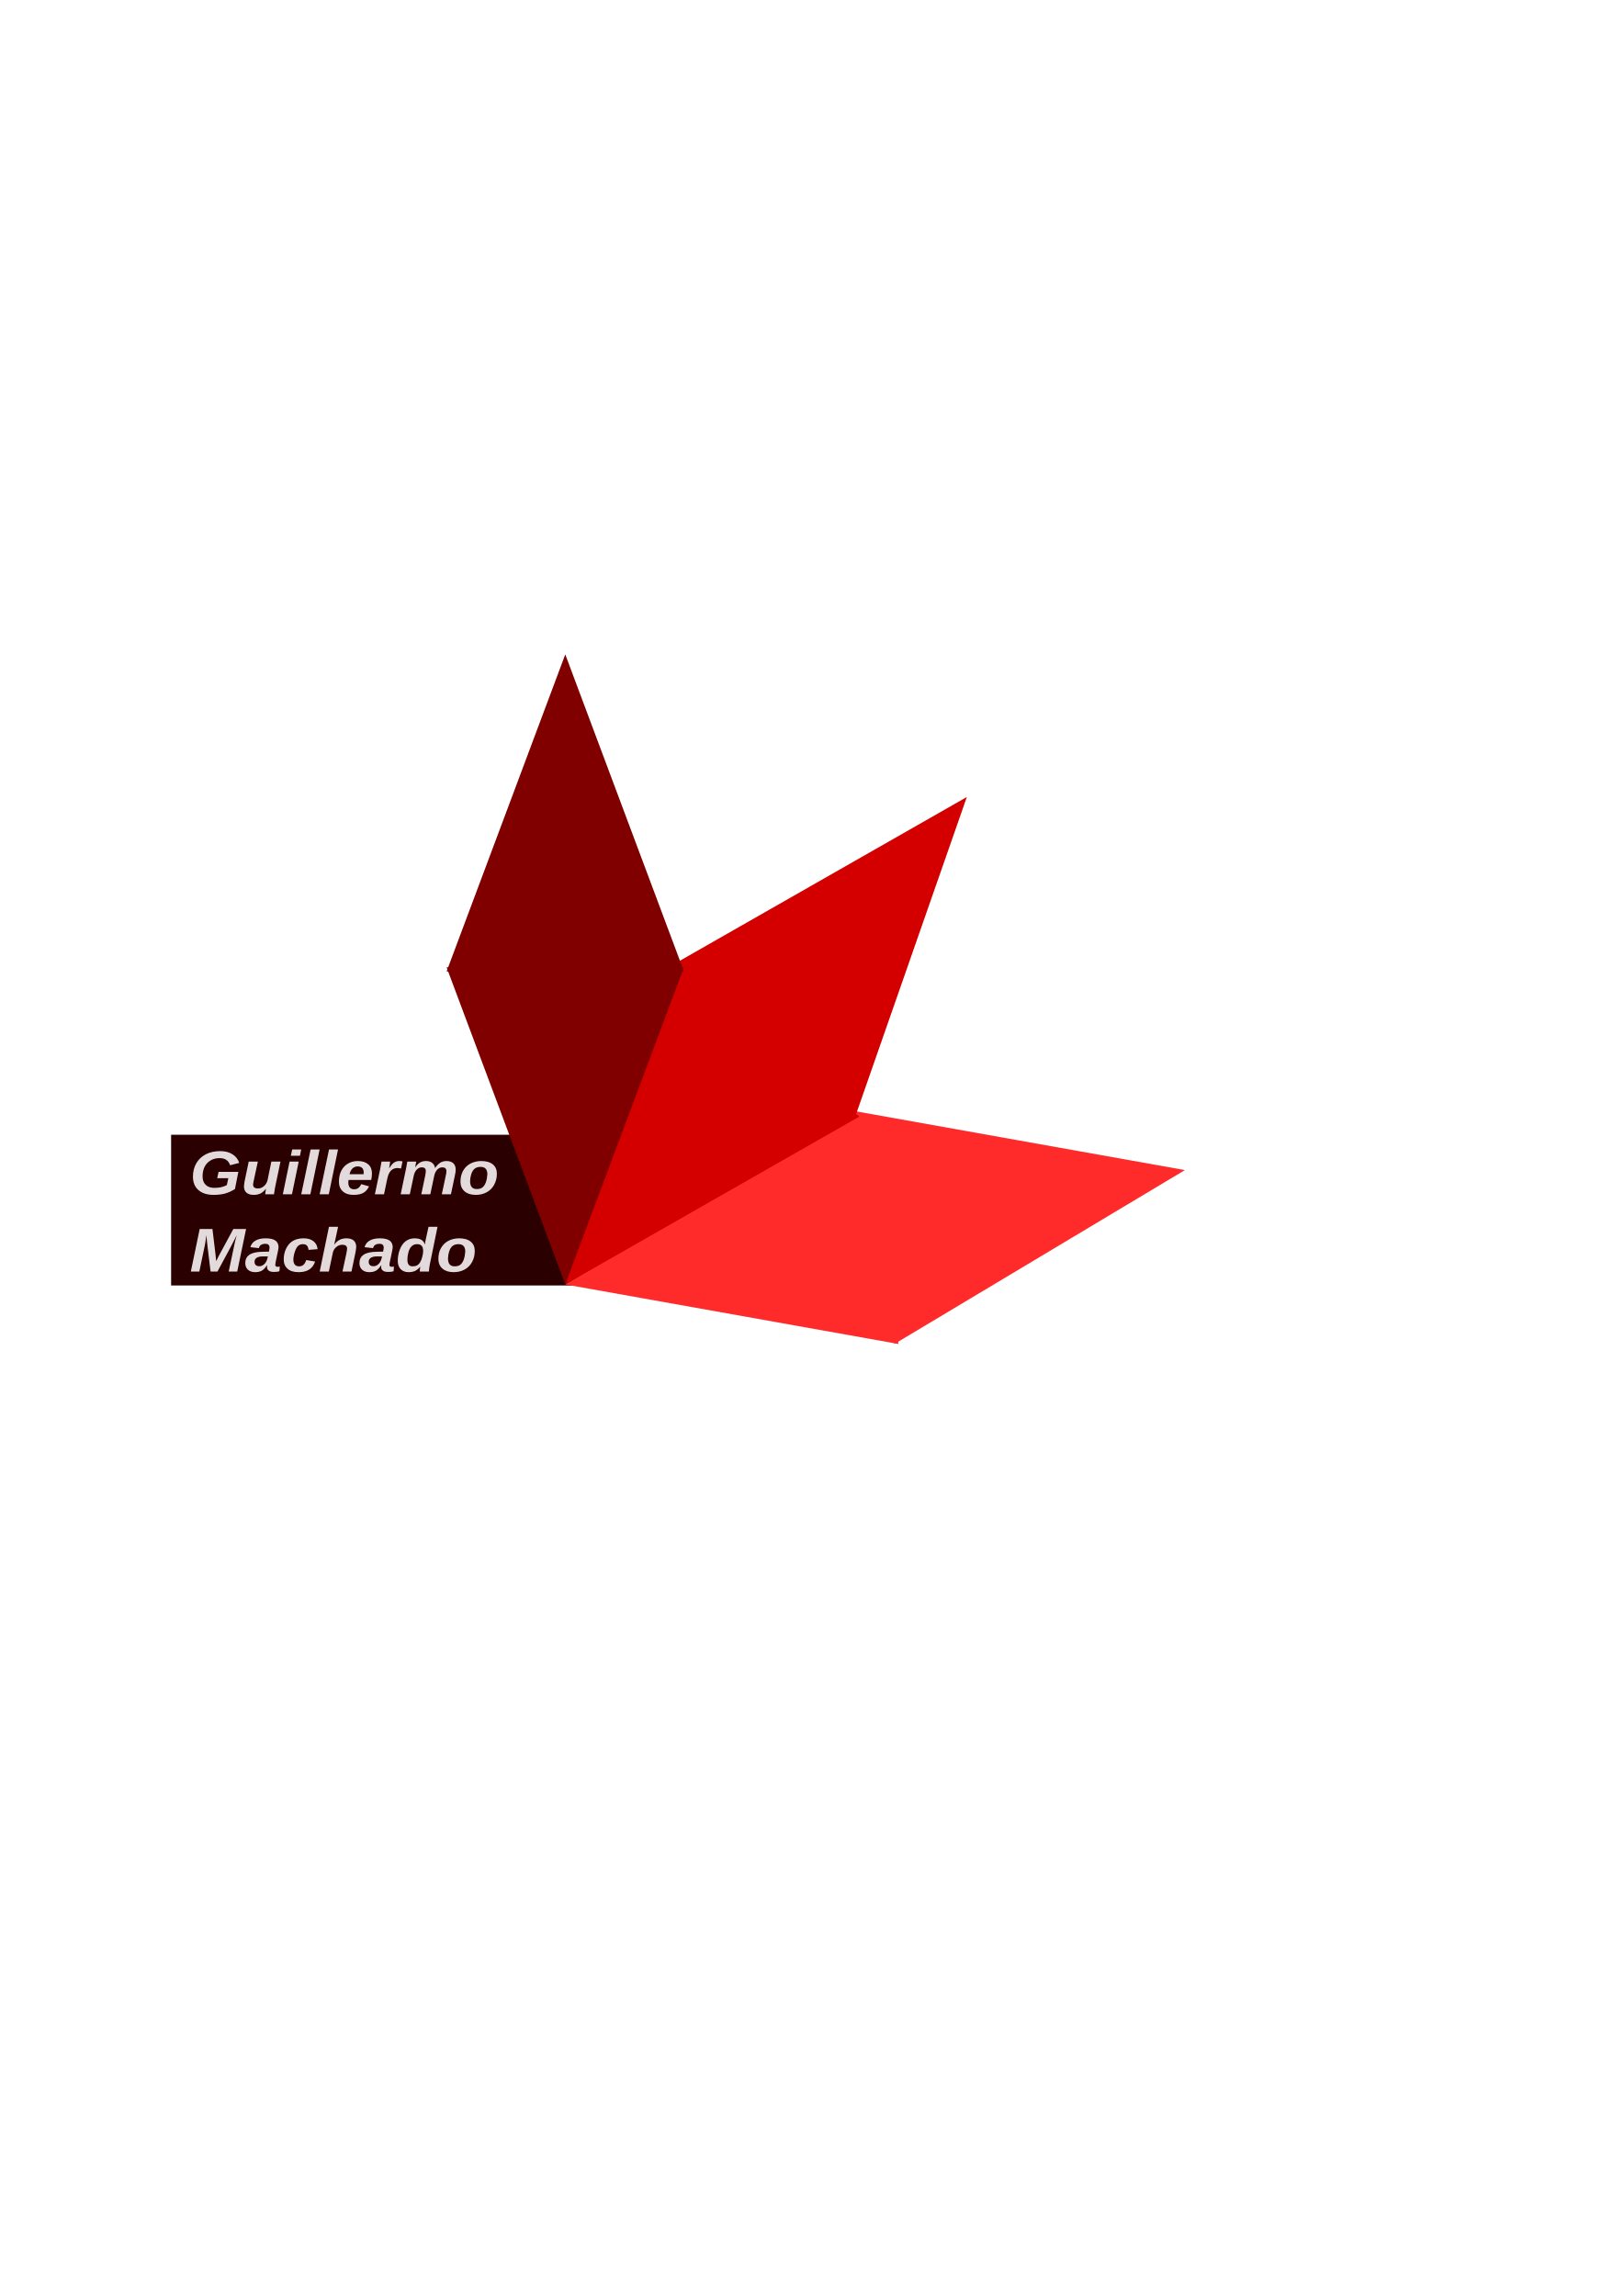
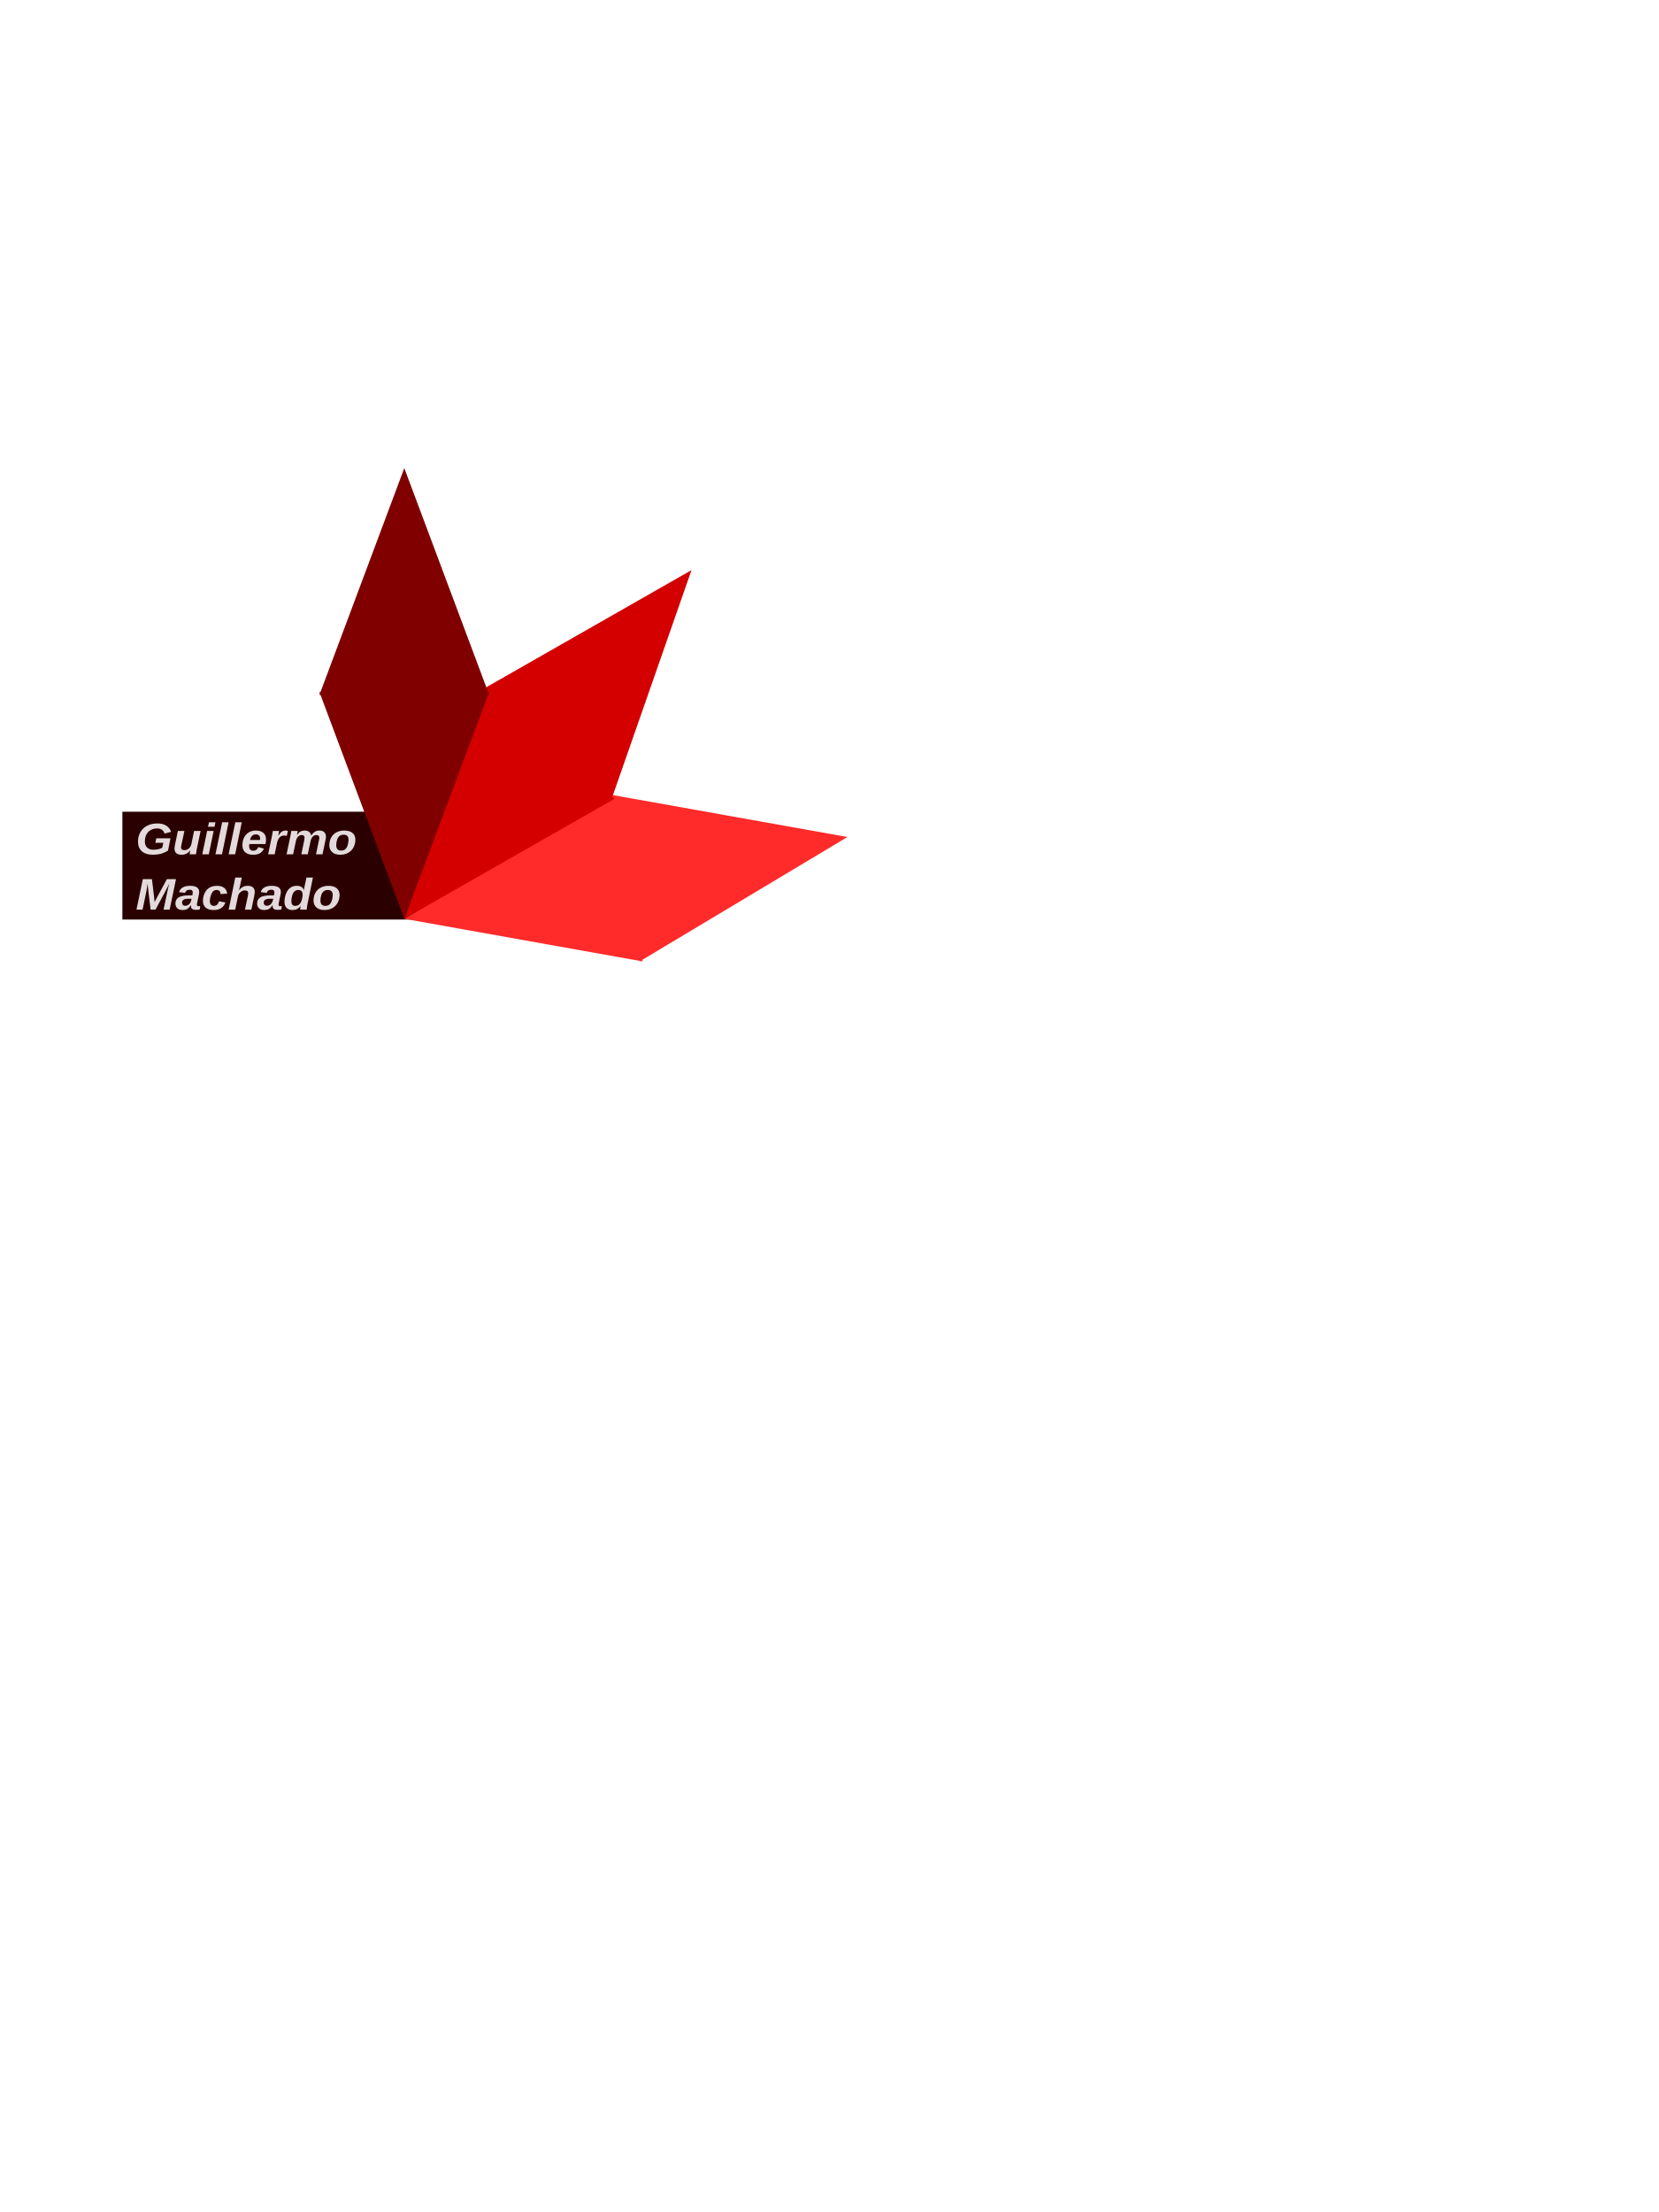
- <svg xmlns="http://www.w3.org/2000/svg" width="210mm" height="297mm" viewBox="0 0 210 297" version="1.1" id="svg8">
+ <svg xmlns="http://www.w3.org/2000/svg" width="300" height="400" viewbox="0 0 500 500" version="1.1" id="svg8">
  <defs id="defs2" />
  <g id="layer1">
    <rect style="fill:#2b0000;stroke-width:0.248" id="rect3746" width="62.466" height="19.496" x="22.131" y="146.786" />
    <g id="g3778" style="fill:#ff2a2a">
      <path transform="matrix(0.1473292,0.803543,-1.239501,0.2272619,260.889,79.31956)" style="fill:#ff2a2a;stroke-width:0.265" d="m 62.971,94.329 9.395,16.272 9.395,16.272 -18.789,0 -18.789,0 9.395,-16.272 z" id="path3740" />
      <path id="path3742" d="m 62.971,94.329 9.395,16.272 9.395,16.272 -18.789,0 -18.789,0 9.395,-16.272 z" style="fill:#ff2a2a;stroke-width:0.265" transform="matrix(0.1473292,0.803543,1.239501,-0.2272619,-53.09995,136.9863)" />
    </g>
    <g id="g3772" transform="rotate(-180,99.07666,134.6197)" style="fill:#d40000">
      <path id="path3734" d="m 62.971,94.329 9.395,16.272 9.395,16.272 -18.789,0 -18.789,0 9.395,-16.272 z" style="fill:#d40000;stroke-width:0.265" transform="matrix(0.6279462,0.5225618,-0.8060747,0.9686348,161.5388,-21.18003)" />
      <path transform="matrix(0.6279462,0.5225618,0.8060747,-0.9686348,-42.4701,224.607)" style="fill:#d40000;stroke-width:0.265" d="m 62.971,94.329 9.395,16.272 9.395,16.272 -18.789,0 -18.789,0 9.395,-16.272 z" id="path3736" />
    </g>
    <g id="g3766" style="fill:#800000">
      <path transform="matrix(0.8169377,0,0,1.260163,21.6653,-34.2191)" style="fill:#800000;stroke-width:0.265" d="m 62.971,94.329 9.395,16.272 9.395,16.272 -18.789,0 -18.789,0 9.395,-16.272 z" id="path3726" />
      <path id="path3728" d="m 62.971,94.329 9.395,16.272 9.395,16.272 -18.789,0 -18.789,0 9.395,-16.272 z" style="fill:#800000;stroke-width:0.265" transform="matrix(0.8169377,0,0,-1.260163,21.6653,285.0127)" />
    </g>
    <flowRoot xml:space="preserve" id="flowRoot3748" style="fill:black;fill-opacity:1;stroke:none;font-family:sans-serif;font-style:normal;font-weight:normal;font-size:40px;line-height:1.25;letter-spacing:0px;word-spacing:0px">
      <flowRegion id="flowRegion3750">
        <rect id="rect3752" width="198.646" height="56.76" x="77.632" y="571.204" />
      </flowRegion>
      <flowPara id="flowPara3754" />
    </flowRoot>
    <text xml:space="preserve" style="font-style:normal;font-weight:normal;font-size:8.279px;line-height:1.25;font-family:sans-serif;letter-spacing:0px;word-spacing:0px;fill:#e3dbdb;fill-opacity:1;stroke:none;stroke-width:0.207;" x="23.702" y="159.9" id="text3758" transform="scale(1.035041,0.9661449)">
      <tspan id="tspan3756" x="23.702" y="159.9" style="font-style:italic;font-variant:normal;font-weight:bold;font-stretch:normal;line-height:0.25;font-family:Arial;-inkscape-font-specification:'Arial Bold Italic';fill:#e3dbdb;stroke-width:0.207;">Guillermo</tspan>
      <tspan x="23.702" y="170.248" style="font-style:italic;font-variant:normal;font-weight:bold;font-stretch:normal;line-height:0.25;font-family:Arial;-inkscape-font-specification:'Arial Bold Italic';fill:#e3dbdb;stroke-width:0.207;" id="tspan3760">Machado</tspan>
    </text>
  </g>
</svg>
